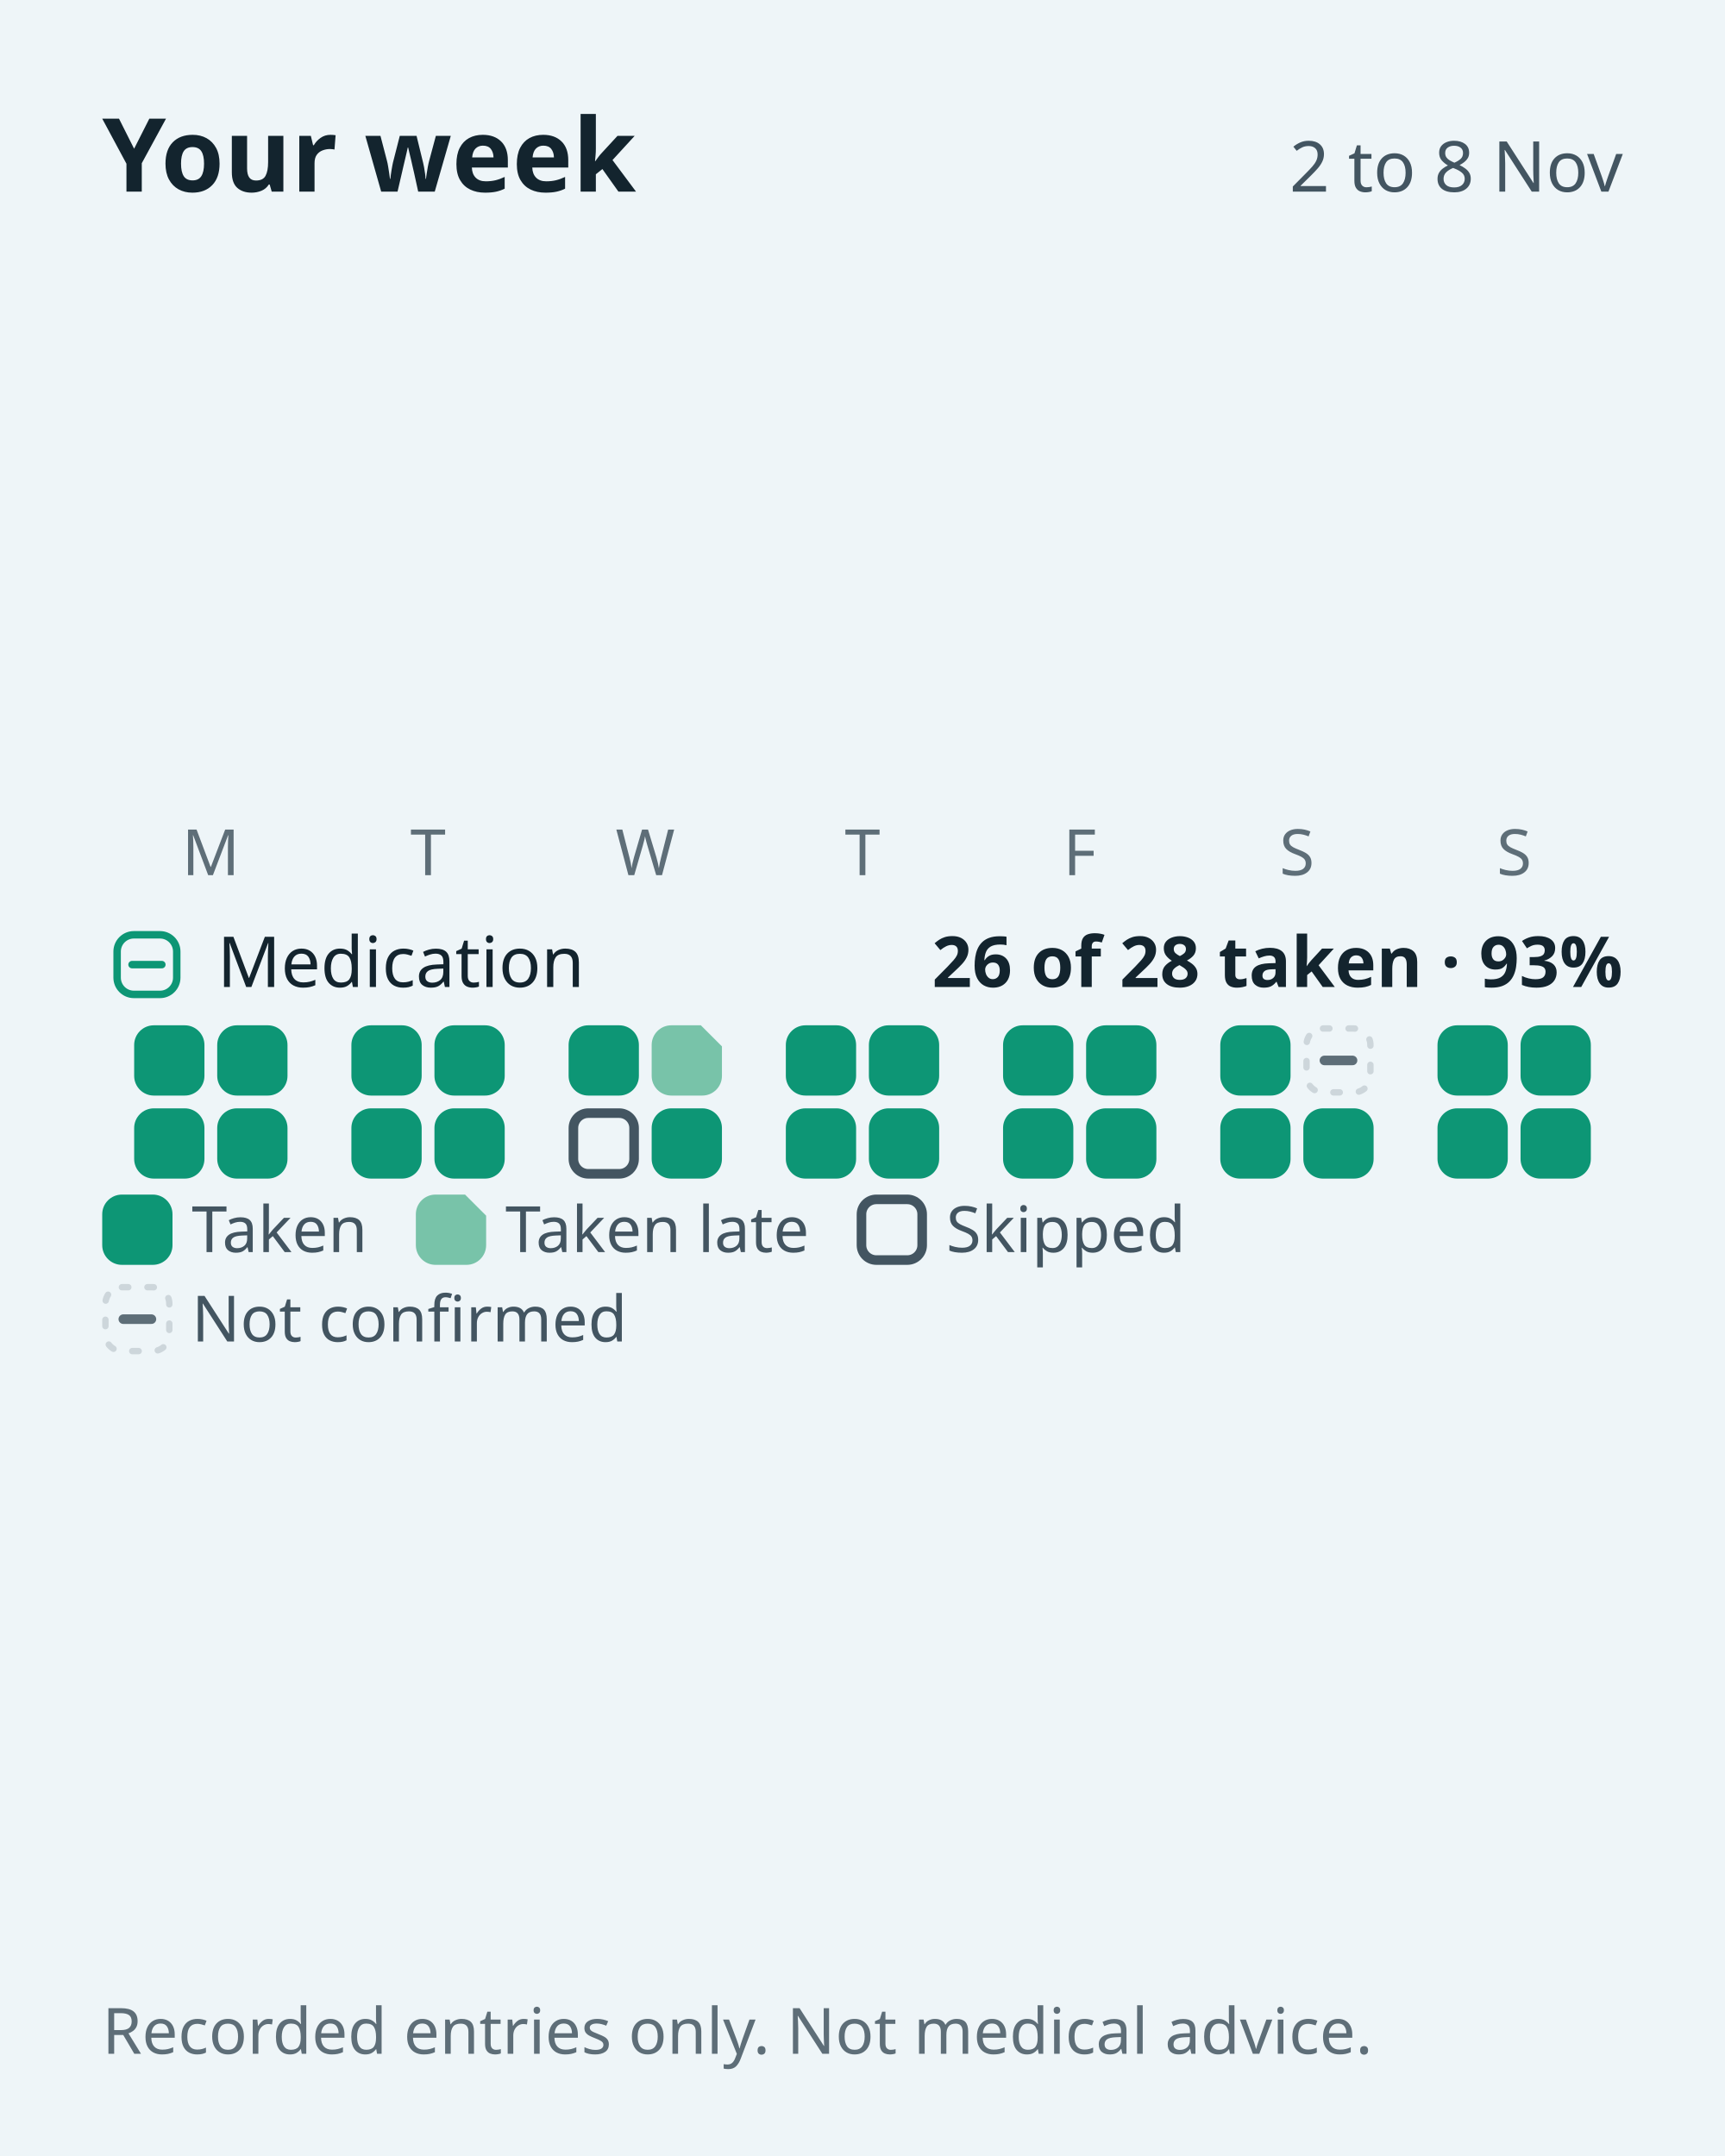
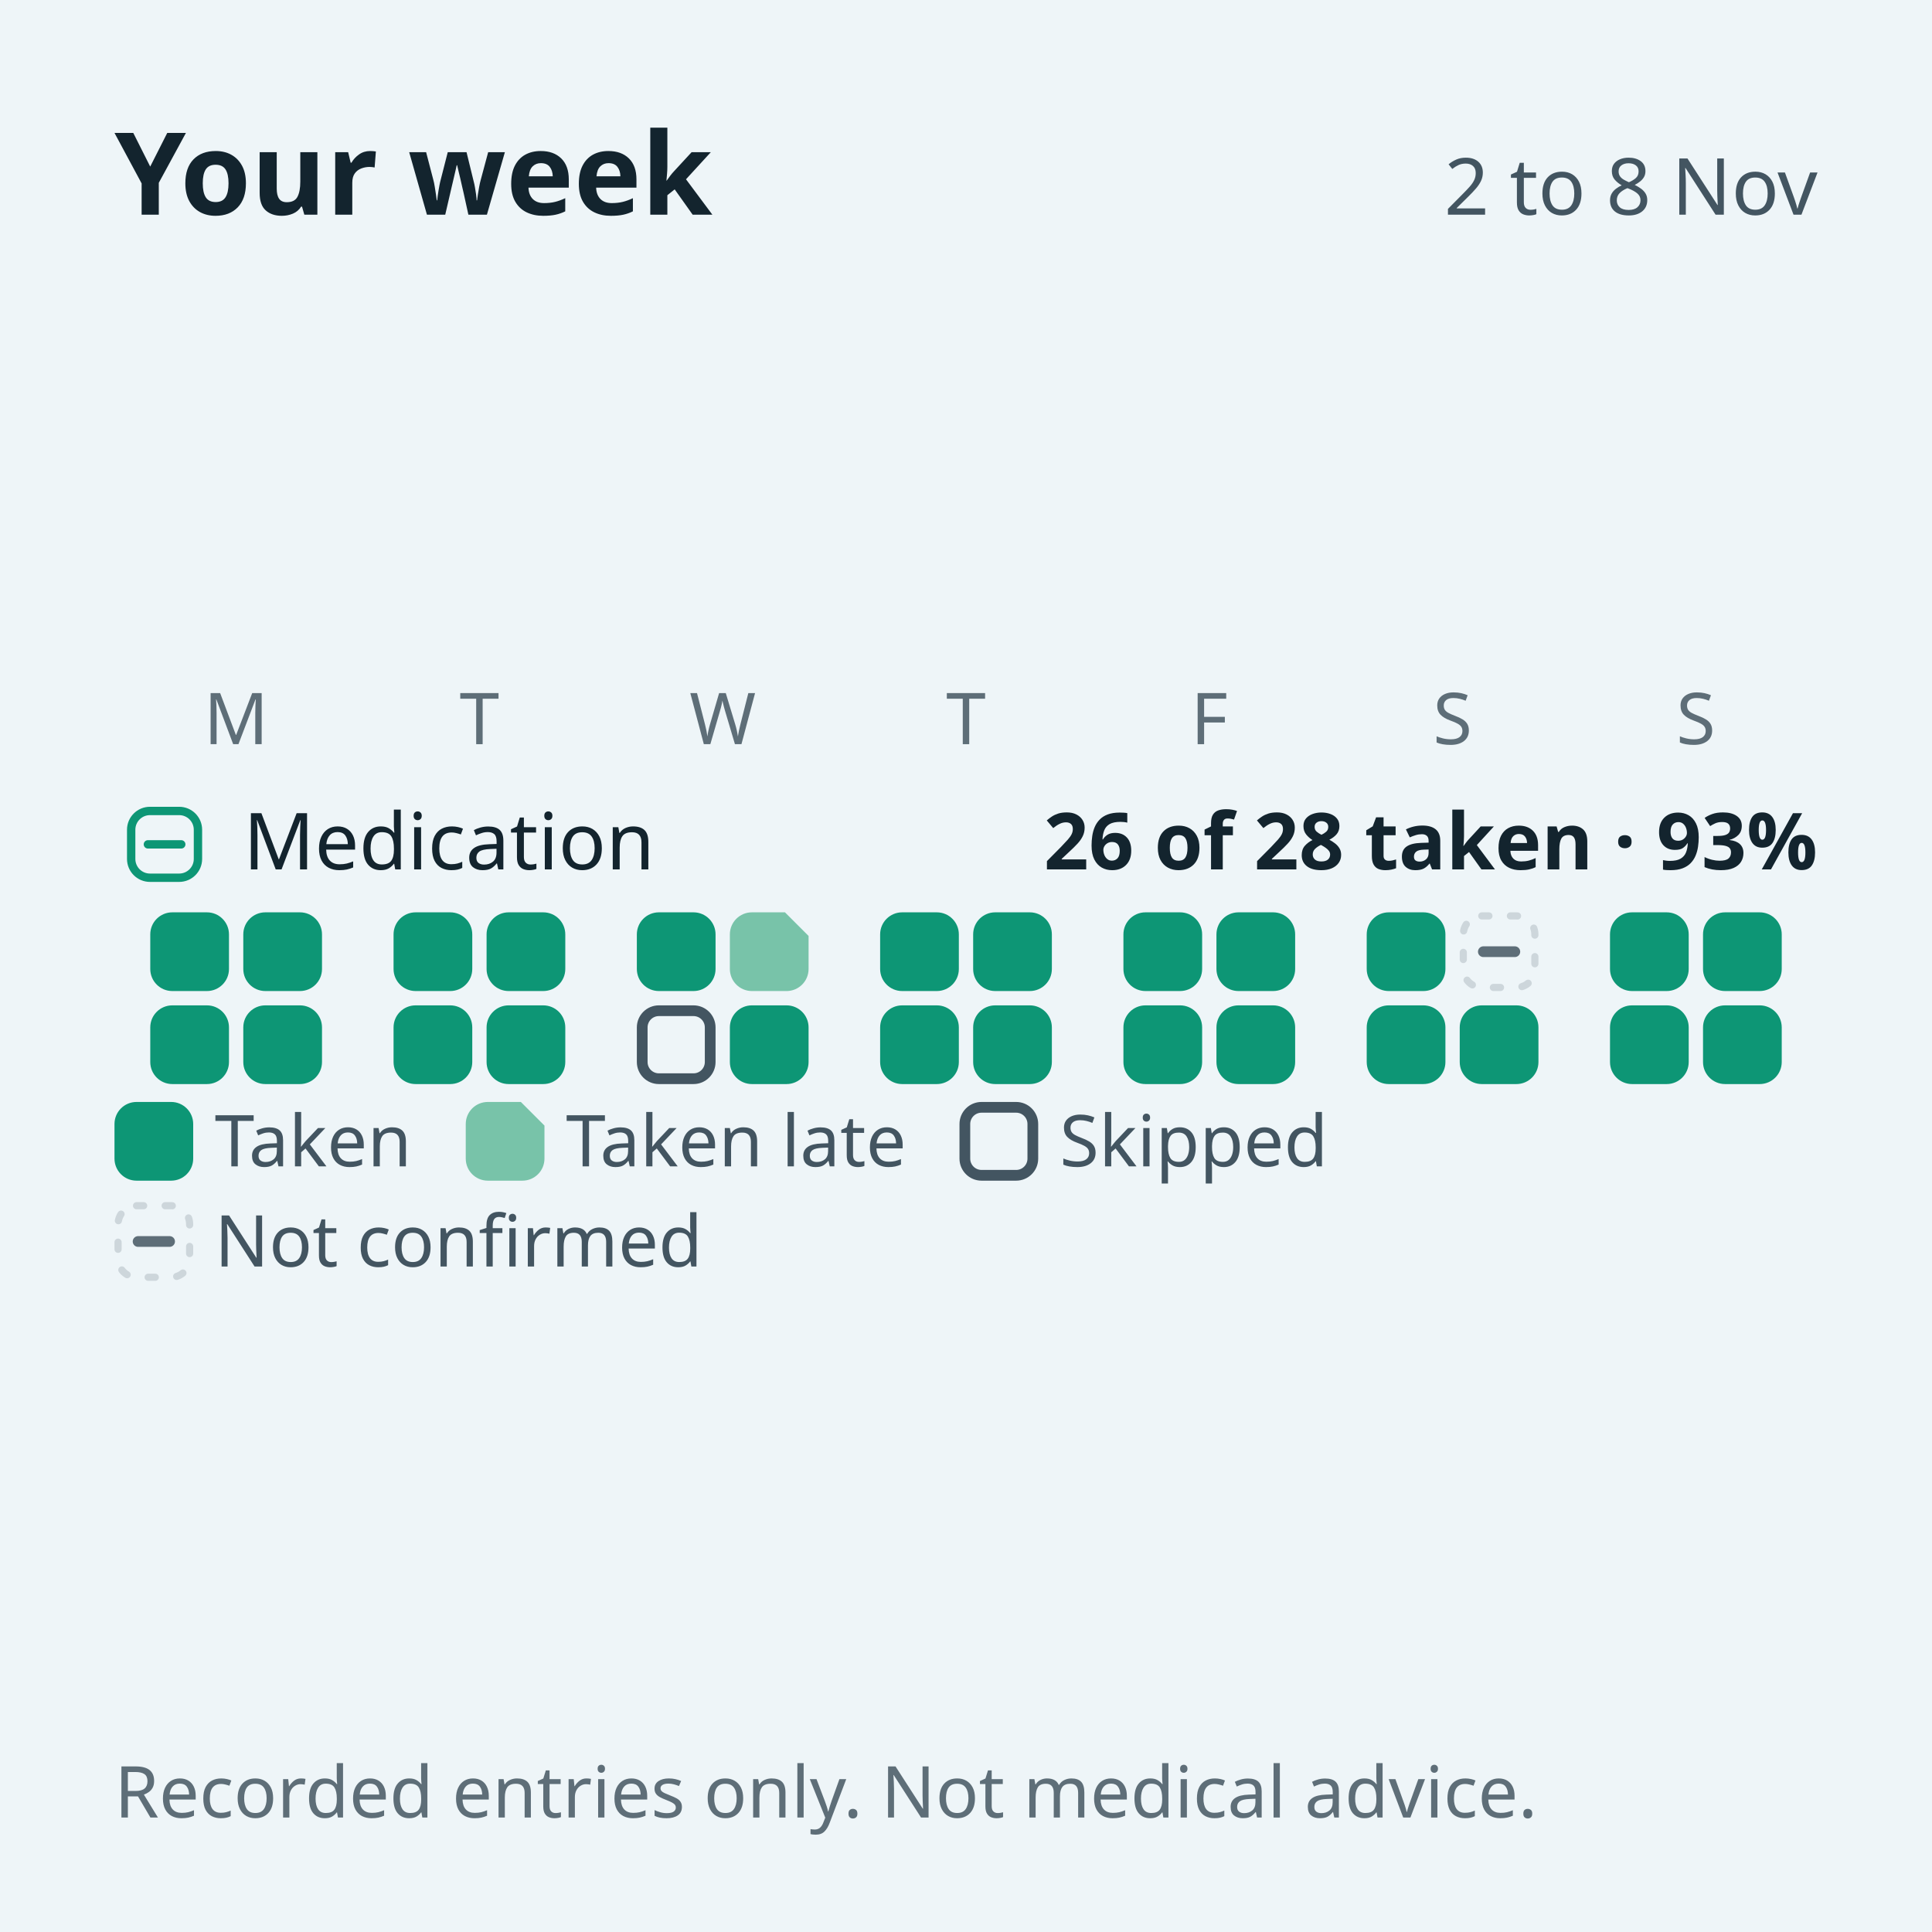
- <svg xmlns="http://www.w3.org/2000/svg" width="1080" height="1350" viewBox="0 0 1080 1350">
-   <rect width="1080" height="1350" fill="#eef5f8" />
+ <svg xmlns="http://www.w3.org/2000/svg" width="1080" height="1080" viewBox="0 0 1080 1080">
+   <rect width="1080" height="1080" fill="#eef5f8" />
  <text x="64" y="120" font-family="Geologica" font-weight="600" font-size="64" fill="#13242e">Your week</text>
  <text x="1016" y="120" font-family="IBM Plex Sans" font-weight="500" font-size="44" fill="#435561" text-anchor="end">2 to 8 Nov</text>
-   <text x="132" y="548" font-family="IBM Plex Sans" font-weight="500" font-size="40" fill="#5e6e78" text-anchor="middle">M</text>
-   <text x="268" y="548" font-family="IBM Plex Sans" font-weight="500" font-size="40" fill="#5e6e78" text-anchor="middle">T</text>
-   <text x="404" y="548" font-family="IBM Plex Sans" font-weight="500" font-size="40" fill="#5e6e78" text-anchor="middle">W</text>
-   <text x="540" y="548" font-family="IBM Plex Sans" font-weight="500" font-size="40" fill="#5e6e78" text-anchor="middle">T</text>
-   <text x="676" y="548" font-family="IBM Plex Sans" font-weight="500" font-size="40" fill="#5e6e78" text-anchor="middle">F</text>
-   <text x="812" y="548" font-family="IBM Plex Sans" font-weight="500" font-size="40" fill="#5e6e78" text-anchor="middle">S</text>
-   <text x="948" y="548" font-family="IBM Plex Sans" font-weight="500" font-size="40" fill="#5e6e78" text-anchor="middle">S</text>
+   <text x="132" y="416" font-family="IBM Plex Sans" font-weight="500" font-size="40" fill="#5e6e78" text-anchor="middle">M</text>
+   <text x="268" y="416" font-family="IBM Plex Sans" font-weight="500" font-size="40" fill="#5e6e78" text-anchor="middle">T</text>
+   <text x="404" y="416" font-family="IBM Plex Sans" font-weight="500" font-size="40" fill="#5e6e78" text-anchor="middle">W</text>
+   <text x="540" y="416" font-family="IBM Plex Sans" font-weight="500" font-size="40" fill="#5e6e78" text-anchor="middle">T</text>
+   <text x="676" y="416" font-family="IBM Plex Sans" font-weight="500" font-size="40" fill="#5e6e78" text-anchor="middle">F</text>
+   <text x="812" y="416" font-family="IBM Plex Sans" font-weight="500" font-size="40" fill="#5e6e78" text-anchor="middle">S</text>
+   <text x="948" y="416" font-family="IBM Plex Sans" font-weight="500" font-size="40" fill="#5e6e78" text-anchor="middle">S</text>
  <g>
-     <rect x="73.33" y="585.33" width="37.33" height="37.33" rx="10.5" fill="none" stroke="#0d9675" stroke-width="4.67" stroke-linecap="round" stroke-linejoin="round" />
-     <line x1="82.67" y1="604" x2="101.33" y2="604" stroke="#0d9675" stroke-width="4.67" stroke-linecap="round" stroke-linejoin="round" />
+     <rect x="73.33" y="453.33" width="37.33" height="37.33" rx="10.5" fill="none" stroke="#0d9675" stroke-width="4.67" stroke-linecap="round" stroke-linejoin="round" />
+     <line x1="82.67" y1="472" x2="101.33" y2="472" stroke="#0d9675" stroke-width="4.67" stroke-linecap="round" stroke-linejoin="round" />
  </g>
-   <text x="136" y="618" font-family="IBM Plex Sans" font-weight="500" font-size="44" fill="#13242e">Medication</text>
-   <text x="1016" y="618" font-family="IBM Plex Sans" font-weight="600" font-size="44" fill="#13242e" text-anchor="end">26 of 28 taken · 93%</text>
+   <text x="136" y="486" font-family="IBM Plex Sans" font-weight="500" font-size="44" fill="#13242e">Medication</text>
+   <text x="1016" y="486" font-family="IBM Plex Sans" font-weight="600" font-size="44" fill="#13242e" text-anchor="end">26 of 28 taken · 93%</text>
  <g>
-     <rect x="84" y="642" width="44" height="44" rx="12.32" fill="#0d9675" />
+     <rect x="84" y="510" width="44" height="44" rx="12.32" fill="#0d9675" />
  </g>
  <g>
-     <rect x="136" y="642" width="44" height="44" rx="12.32" fill="#0d9675" />
+     <rect x="136" y="510" width="44" height="44" rx="12.32" fill="#0d9675" />
  </g>
  <g>
-     <rect x="84" y="694" width="44" height="44" rx="12.32" fill="#0d9675" />
+     <rect x="84" y="562" width="44" height="44" rx="12.32" fill="#0d9675" />
  </g>
  <g>
-     <rect x="136" y="694" width="44" height="44" rx="12.32" fill="#0d9675" />
+     <rect x="136" y="562" width="44" height="44" rx="12.32" fill="#0d9675" />
  </g>
  <g>
-     <rect x="220" y="642" width="44" height="44" rx="12.32" fill="#0d9675" />
+     <rect x="220" y="510" width="44" height="44" rx="12.32" fill="#0d9675" />
  </g>
  <g>
-     <rect x="272" y="642" width="44" height="44" rx="12.32" fill="#0d9675" />
+     <rect x="272" y="510" width="44" height="44" rx="12.32" fill="#0d9675" />
  </g>
  <g>
-     <rect x="220" y="694" width="44" height="44" rx="12.32" fill="#0d9675" />
+     <rect x="220" y="562" width="44" height="44" rx="12.32" fill="#0d9675" />
  </g>
  <g>
-     <rect x="272" y="694" width="44" height="44" rx="12.32" fill="#0d9675" />
+     <rect x="272" y="562" width="44" height="44" rx="12.32" fill="#0d9675" />
  </g>
  <g>
-     <rect x="356" y="642" width="44" height="44" rx="12.32" fill="#0d9675" />
+     <rect x="356" y="510" width="44" height="44" rx="12.32" fill="#0d9675" />
  </g>
  <g>
-     <path d="M420.32 642 L438.8 642 L452 655.2 L452 673.68 A12.32 12.32 0 0 1 439.68 686 L420.32 686 A12.32 12.32 0 0 1 408 673.68 L408 654.32 A12.32 12.32 0 0 1 420.32 642 Z" fill="#78c3a9" />
+     <path d="M420.32 510 L438.8 510 L452 523.2 L452 541.68 A12.32 12.32 0 0 1 439.68 554 L420.32 554 A12.32 12.32 0 0 1 408 541.68 L408 522.32 A12.32 12.32 0 0 1 420.32 510 Z" fill="#78c3a9" />
  </g>
  <g>
-     <rect x="359" y="697" width="38" height="38" rx="9.32" fill="none" stroke="#435561" stroke-width="6" />
+     <rect x="359" y="565" width="38" height="38" rx="9.32" fill="none" stroke="#435561" stroke-width="6" />
  </g>
  <g>
-     <rect x="408" y="694" width="44" height="44" rx="12.32" fill="#0d9675" />
+     <rect x="408" y="562" width="44" height="44" rx="12.32" fill="#0d9675" />
  </g>
  <g>
-     <rect x="492" y="642" width="44" height="44" rx="12.32" fill="#0d9675" />
+     <rect x="492" y="510" width="44" height="44" rx="12.32" fill="#0d9675" />
  </g>
  <g>
-     <rect x="544" y="642" width="44" height="44" rx="12.32" fill="#0d9675" />
+     <rect x="544" y="510" width="44" height="44" rx="12.32" fill="#0d9675" />
  </g>
  <g>
-     <rect x="492" y="694" width="44" height="44" rx="12.32" fill="#0d9675" />
+     <rect x="492" y="562" width="44" height="44" rx="12.32" fill="#0d9675" />
  </g>
  <g>
-     <rect x="544" y="694" width="44" height="44" rx="12.32" fill="#0d9675" />
+     <rect x="544" y="562" width="44" height="44" rx="12.32" fill="#0d9675" />
  </g>
  <g>
-     <rect x="628" y="642" width="44" height="44" rx="12.32" fill="#0d9675" />
+     <rect x="628" y="510" width="44" height="44" rx="12.32" fill="#0d9675" />
  </g>
  <g>
-     <rect x="680" y="642" width="44" height="44" rx="12.32" fill="#0d9675" />
+     <rect x="680" y="510" width="44" height="44" rx="12.32" fill="#0d9675" />
  </g>
  <g>
-     <rect x="628" y="694" width="44" height="44" rx="12.32" fill="#0d9675" />
+     <rect x="628" y="562" width="44" height="44" rx="12.32" fill="#0d9675" />
  </g>
  <g>
-     <rect x="680" y="694" width="44" height="44" rx="12.32" fill="#0d9675" />
+     <rect x="680" y="562" width="44" height="44" rx="12.32" fill="#0d9675" />
  </g>
  <g>
-     <rect x="764" y="642" width="44" height="44" rx="12.32" fill="#0d9675" />
+     <rect x="764" y="510" width="44" height="44" rx="12.32" fill="#0d9675" />
  </g>
  <g>
-     <rect x="818" y="644" width="40" height="40" rx="10.32" fill="none" stroke="#cdd6db" stroke-width="4" stroke-linecap="round" stroke-linejoin="round" stroke-dasharray="4 12" />
-     <line x1="829.2" y1="664" x2="846.8" y2="664" stroke="#5e6e78" stroke-width="6" stroke-linecap="round" stroke-linejoin="round" />
+     <rect x="818" y="512" width="40" height="40" rx="10.32" fill="none" stroke="#cdd6db" stroke-width="4" stroke-linecap="round" stroke-linejoin="round" stroke-dasharray="4 12" />
+     <line x1="829.2" y1="532" x2="846.8" y2="532" stroke="#5e6e78" stroke-width="6" stroke-linecap="round" stroke-linejoin="round" />
  </g>
  <g>
-     <rect x="764" y="694" width="44" height="44" rx="12.32" fill="#0d9675" />
+     <rect x="764" y="562" width="44" height="44" rx="12.32" fill="#0d9675" />
  </g>
  <g>
-     <rect x="816" y="694" width="44" height="44" rx="12.32" fill="#0d9675" />
+     <rect x="816" y="562" width="44" height="44" rx="12.32" fill="#0d9675" />
  </g>
  <g>
-     <rect x="900" y="642" width="44" height="44" rx="12.32" fill="#0d9675" />
+     <rect x="900" y="510" width="44" height="44" rx="12.32" fill="#0d9675" />
  </g>
  <g>
-     <rect x="952" y="642" width="44" height="44" rx="12.32" fill="#0d9675" />
+     <rect x="952" y="510" width="44" height="44" rx="12.32" fill="#0d9675" />
  </g>
  <g>
-     <rect x="900" y="694" width="44" height="44" rx="12.32" fill="#0d9675" />
+     <rect x="900" y="562" width="44" height="44" rx="12.32" fill="#0d9675" />
  </g>
  <g>
-     <rect x="952" y="694" width="44" height="44" rx="12.32" fill="#0d9675" />
+     <rect x="952" y="562" width="44" height="44" rx="12.32" fill="#0d9675" />
  </g>
  <g>
-     <rect x="64" y="748" width="44" height="44" rx="12.32" fill="#0d9675" />
+     <rect x="64" y="616" width="44" height="44" rx="12.32" fill="#0d9675" />
  </g>
-   <text x="120" y="784" font-family="IBM Plex Sans" font-weight="500" font-size="40" fill="#435561">Taken</text>
+   <text x="120" y="652" font-family="IBM Plex Sans" font-weight="500" font-size="40" fill="#435561">Taken</text>
  <g>
-     <path d="M272.68 748 L291.16 748 L304.36 761.2 L304.36 779.68 A12.32 12.32 0 0 1 292.04 792 L272.68 792 A12.32 12.32 0 0 1 260.36 779.68 L260.36 760.32 A12.32 12.32 0 0 1 272.68 748 Z" fill="#78c3a9" />
+     <path d="M272.68 616 L291.16 616 L304.36 629.2 L304.36 647.68 A12.32 12.32 0 0 1 292.04 660 L272.68 660 A12.32 12.32 0 0 1 260.36 647.68 L260.36 628.32 A12.32 12.32 0 0 1 272.68 616 Z" fill="#78c3a9" />
  </g>
-   <text x="316.36" y="784" font-family="IBM Plex Sans" font-weight="500" font-size="40" fill="#435561">Taken late</text>
+   <text x="316.36" y="652" font-family="IBM Plex Sans" font-weight="500" font-size="40" fill="#435561">Taken late</text>
  <g>
-     <rect x="539.36" y="751" width="38" height="38" rx="9.32" fill="none" stroke="#435561" stroke-width="6" />
+     <rect x="539.36" y="619" width="38" height="38" rx="9.32" fill="none" stroke="#435561" stroke-width="6" />
  </g>
-   <text x="592.36" y="784" font-family="IBM Plex Sans" font-weight="500" font-size="40" fill="#435561">Skipped</text>
+   <text x="592.36" y="652" font-family="IBM Plex Sans" font-weight="500" font-size="40" fill="#435561">Skipped</text>
  <g>
-     <rect x="66" y="806" width="40" height="40" rx="10.32" fill="none" stroke="#cdd6db" stroke-width="4" stroke-linecap="round" stroke-linejoin="round" stroke-dasharray="4 12" />
-     <line x1="77.2" y1="826" x2="94.8" y2="826" stroke="#5e6e78" stroke-width="6" stroke-linecap="round" stroke-linejoin="round" />
+     <rect x="66" y="674" width="40" height="40" rx="10.32" fill="none" stroke="#cdd6db" stroke-width="4" stroke-linecap="round" stroke-linejoin="round" stroke-dasharray="4 12" />
+     <line x1="77.2" y1="694" x2="94.8" y2="694" stroke="#5e6e78" stroke-width="6" stroke-linecap="round" stroke-linejoin="round" />
  </g>
-   <text x="120" y="840" font-family="IBM Plex Sans" font-weight="500" font-size="40" fill="#435561">Not confirmed</text>
-   <text x="64" y="1286" font-family="IBM Plex Sans" font-weight="500" font-size="40" fill="#5e6e78">Recorded entries only. Not medical advice.</text>
+   <text x="120" y="708" font-family="IBM Plex Sans" font-weight="500" font-size="40" fill="#435561">Not confirmed</text>
+   <text x="64" y="1016" font-family="IBM Plex Sans" font-weight="500" font-size="40" fill="#5e6e78">Recorded entries only. Not medical advice.</text>
</svg>
